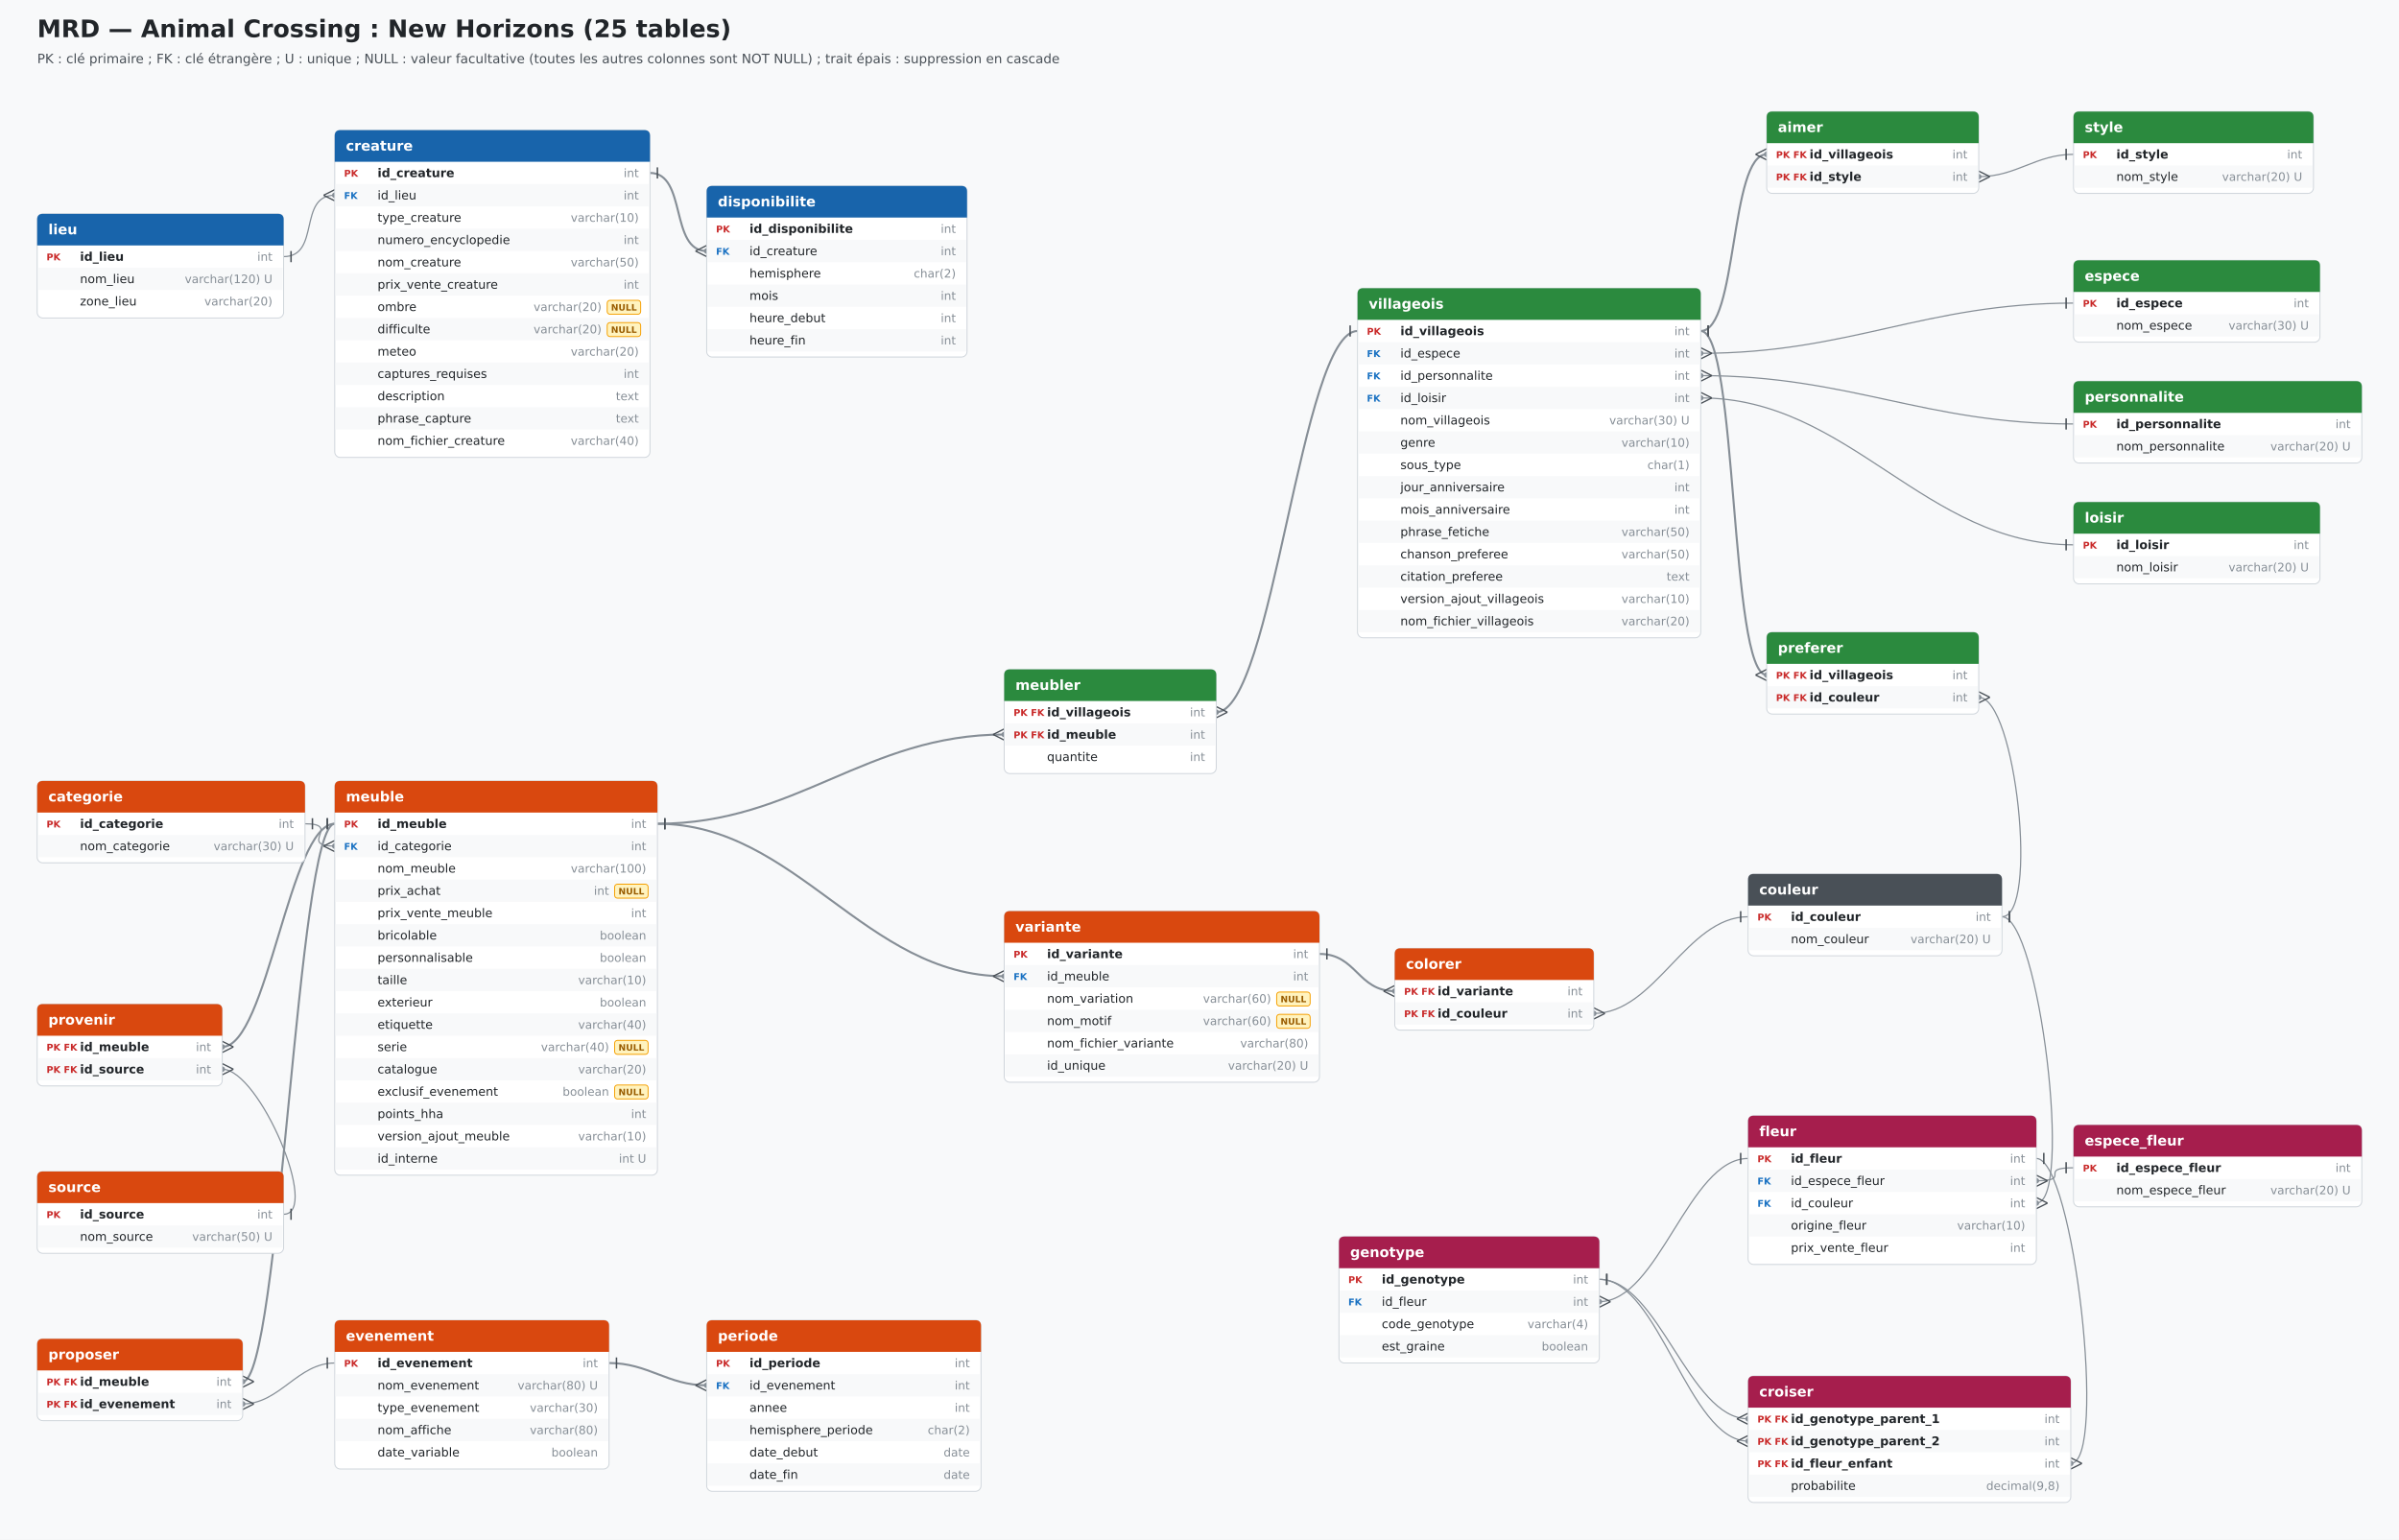
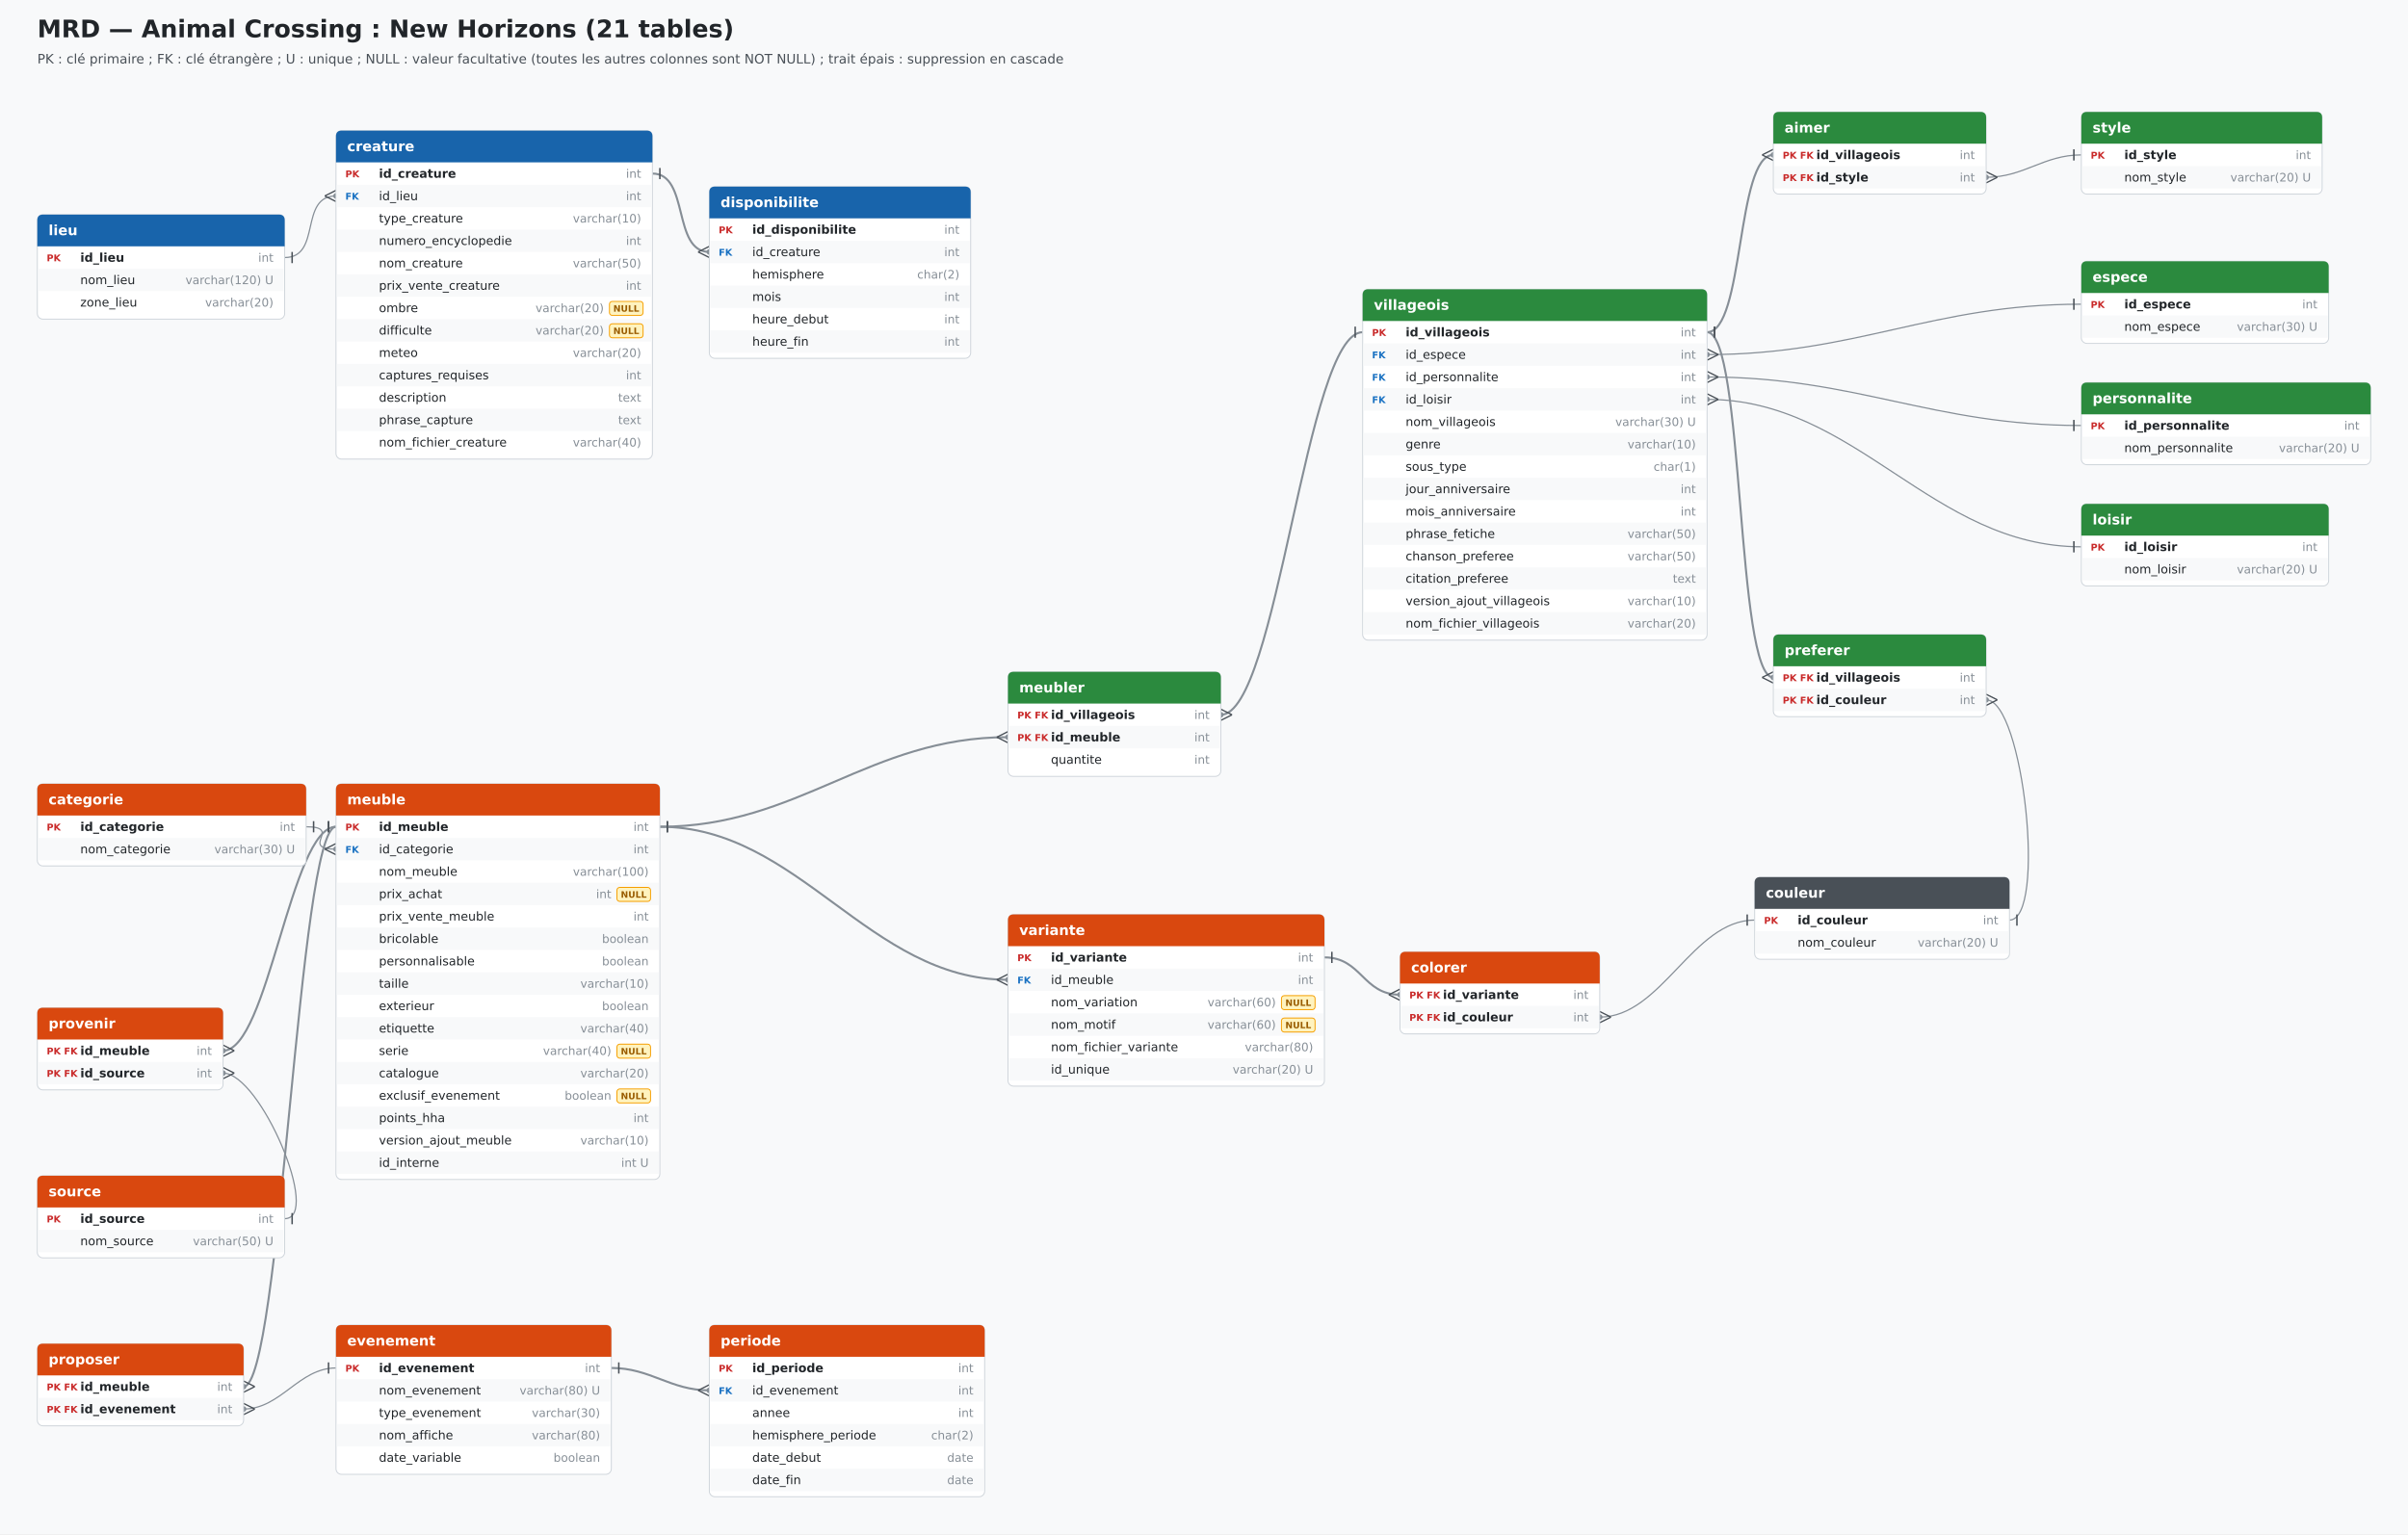
- <svg xmlns="http://www.w3.org/2000/svg" viewBox="0 -80 2580 1656" width="2580" height="1656" font-family="DejaVu Sans, Helvetica, Arial, sans-serif">
-   <rect x="0" y="-80" width="2580" height="1656" fill="#f8f9fa" />
-   <text x="40" y="-40" font-size="26" font-weight="700" fill="#212529">MRD — Animal Crossing : New Horizons (25 tables)</text>
+ <svg xmlns="http://www.w3.org/2000/svg" viewBox="0 -80 2580 1644" width="2580" height="1644" font-family="DejaVu Sans, Helvetica, Arial, sans-serif">
+   <rect x="0" y="-80" width="2580" height="1644" fill="#f8f9fa" />
+   <text x="40" y="-40" font-size="26" font-weight="700" fill="#212529">MRD — Animal Crossing : New Horizons (21 tables)</text>
  <text x="40" y="-12" font-size="14" fill="#495057">PK : clé primaire ; FK : clé étrangère ; U : unique ; NULL : valeur facultative (toutes les autres colonnes sont NOT NULL) ; trait épais : suppression en cascade</text>
  <path d="M360,130.0 C320,130.0 345,196.0 305,196.0" fill="none" stroke="#868e96" stroke-width="1.3" />
  <circle cx="360" cy="130.0" r="3" fill="#868e96" />
  <line x1="313" y1="190.0" x2="313" y2="202.0" stroke="#495057" stroke-width="1.6" />
  <path d="M348,130.0 L360,124.0 M348,130.0 L360,136.0" stroke="#495057" stroke-width="1.4" fill="none" />
  <path d="M760,190.0 C720,190.0 739,106.0 699,106.0" fill="none" stroke="#868e96" stroke-width="2.2" />
  <circle cx="760" cy="190.0" r="3" fill="#868e96" />
  <line x1="707" y1="100.0" x2="707" y2="112.0" stroke="#495057" stroke-width="1.6" />
  <path d="M748,190.0 L760,184.0 M748,190.0 L760,196.0" stroke="#495057" stroke-width="1.4" fill="none" />
  <path d="M1829,300.0 C1989.4,300.0 2069.6,246.0 2230,246.0" fill="none" stroke="#868e96" stroke-width="1.3" />
  <circle cx="1829" cy="300.0" r="3" fill="#868e96" />
  <line x1="2222" y1="240.0" x2="2222" y2="252.0" stroke="#495057" stroke-width="1.6" />
  <path d="M1841,300.0 L1829,294.0 M1841,300.0 L1829,306.0" stroke="#495057" stroke-width="1.4" fill="none" />
  <path d="M1829,324.0 C1989.4,324.0 2069.6,376.0 2230,376.0" fill="none" stroke="#868e96" stroke-width="1.3" />
  <circle cx="1829" cy="324.0" r="3" fill="#868e96" />
  <line x1="2222" y1="370.0" x2="2222" y2="382.0" stroke="#495057" stroke-width="1.6" />
  <path d="M1841,324.0 L1829,318.0 M1841,324.0 L1829,330.0" stroke="#495057" stroke-width="1.4" fill="none" />
  <path d="M1829,348.0 C1989.4,348.0 2069.6,506.0 2230,506.0" fill="none" stroke="#868e96" stroke-width="1.3" />
  <circle cx="1829" cy="348.0" r="3" fill="#868e96" />
  <line x1="2222" y1="500.0" x2="2222" y2="512.0" stroke="#495057" stroke-width="1.6" />
  <path d="M1841,348.0 L1829,342.0 M1841,348.0 L1829,354.0" stroke="#495057" stroke-width="1.4" fill="none" />
  <path d="M360,830.0 C320,830.0 368,806.0 328,806.0" fill="none" stroke="#868e96" stroke-width="1.3" />
  <circle cx="360" cy="830.0" r="3" fill="#868e96" />
  <line x1="336" y1="800.0" x2="336" y2="812.0" stroke="#495057" stroke-width="1.6" />
  <path d="M348,830.0 L360,824.0 M348,830.0 L360,836.0" stroke="#495057" stroke-width="1.4" fill="none" />
  <path d="M1080,970.0 C930.8,970.0 856.2,806.0 707,806.0" fill="none" stroke="#868e96" stroke-width="2.2" />
  <circle cx="1080" cy="970.0" r="3" fill="#868e96" />
  <line x1="715" y1="800.0" x2="715" y2="812.0" stroke="#495057" stroke-width="1.6" />
  <path d="M1068,970.0 L1080,964.0 M1068,970.0 L1080,976.0" stroke="#495057" stroke-width="1.4" fill="none" />
  <path d="M760,1410.0 C718.0,1410.0 697.0,1386.0 655,1386.0" fill="none" stroke="#868e96" stroke-width="2.2" />
  <circle cx="760" cy="1410.0" r="3" fill="#868e96" />
  <line x1="663" y1="1380.0" x2="663" y2="1392.0" stroke="#495057" stroke-width="1.6" />
  <path d="M748,1410.0 L760,1404.0 M748,1410.0 L760,1416.0" stroke="#495057" stroke-width="1.4" fill="none" />
-   <path d="M2190,1190.0 C2230,1190.0 2190,1176.0 2230,1176.0" fill="none" stroke="#868e96" stroke-width="1.3" />
-   <circle cx="2190" cy="1190.0" r="3" fill="#868e96" />
-   <line x1="2222" y1="1170.0" x2="2222" y2="1182.0" stroke="#495057" stroke-width="1.6" />
-   <path d="M2202,1190.0 L2190,1184.0 M2202,1190.0 L2190,1196.0" stroke="#495057" stroke-width="1.4" fill="none" />
-   <path d="M2190,1214.0 C2230,1214.0 2193,906.0 2153,906.0" fill="none" stroke="#868e96" stroke-width="1.3" />
-   <circle cx="2190" cy="1214.0" r="3" fill="#868e96" />
-   <line x1="2161" y1="900.0" x2="2161" y2="912.0" stroke="#495057" stroke-width="1.6" />
-   <path d="M2202,1214.0 L2190,1208.0 M2202,1214.0 L2190,1220.0" stroke="#495057" stroke-width="1.4" fill="none" />
-   <path d="M1720,1320.0 C1784.0,1320.0 1816.0,1166.0 1880,1166.0" fill="none" stroke="#868e96" stroke-width="1.3" />
-   <circle cx="1720" cy="1320.0" r="3" fill="#868e96" />
-   <line x1="1872" y1="1160.0" x2="1872" y2="1172.0" stroke="#495057" stroke-width="1.6" />
-   <path d="M1732,1320.0 L1720,1314.0 M1732,1320.0 L1720,1326.0" stroke="#495057" stroke-width="1.4" fill="none" />
  <path d="M1900,86.0 C1860,86.0 1869,276.0 1829,276.0" fill="none" stroke="#868e96" stroke-width="2.2" />
  <circle cx="1900" cy="86.0" r="3" fill="#868e96" />
  <line x1="1837" y1="270.0" x2="1837" y2="282.0" stroke="#495057" stroke-width="1.6" />
  <path d="M1888,86.0 L1900,80.0 M1888,86.0 L1900,92.0" stroke="#495057" stroke-width="1.4" fill="none" />
  <path d="M2128,110.0 C2168.8,110.0 2189.2,86.0 2230,86.0" fill="none" stroke="#868e96" stroke-width="1.3" />
  <circle cx="2128" cy="110.0" r="3" fill="#868e96" />
  <line x1="2222" y1="80.0" x2="2222" y2="92.0" stroke="#495057" stroke-width="1.6" />
  <path d="M2140,110.0 L2128,104.0 M2140,110.0 L2128,116.0" stroke="#495057" stroke-width="1.4" fill="none" />
  <path d="M1900,646.0 C1860,646.0 1869,276.0 1829,276.0" fill="none" stroke="#868e96" stroke-width="2.2" />
  <circle cx="1900" cy="646.0" r="3" fill="#868e96" />
  <line x1="1837" y1="270.0" x2="1837" y2="282.0" stroke="#495057" stroke-width="1.6" />
  <path d="M1888,646.0 L1900,640.0 M1888,646.0 L1900,652.0" stroke="#495057" stroke-width="1.4" fill="none" />
  <path d="M2128,670.0 C2168,670.0 2193,906.0 2153,906.0" fill="none" stroke="#868e96" stroke-width="1.3" />
  <circle cx="2128" cy="670.0" r="3" fill="#868e96" />
  <line x1="2161" y1="900.0" x2="2161" y2="912.0" stroke="#495057" stroke-width="1.6" />
  <path d="M2140,670.0 L2128,664.0 M2140,670.0 L2128,676.0" stroke="#495057" stroke-width="1.4" fill="none" />
  <path d="M1308,686.0 C1368.8,686.0 1399.2,276.0 1460,276.0" fill="none" stroke="#868e96" stroke-width="2.2" />
  <circle cx="1308" cy="686.0" r="3" fill="#868e96" />
  <line x1="1452" y1="270.0" x2="1452" y2="282.0" stroke="#495057" stroke-width="1.6" />
  <path d="M1320,686.0 L1308,680.0 M1320,686.0 L1308,692.0" stroke="#495057" stroke-width="1.4" fill="none" />
  <path d="M1080,710.0 C930.8,710.0 856.2,806.0 707,806.0" fill="none" stroke="#868e96" stroke-width="2.2" />
  <circle cx="1080" cy="710.0" r="3" fill="#868e96" />
  <line x1="715" y1="800.0" x2="715" y2="812.0" stroke="#495057" stroke-width="1.6" />
  <path d="M1068,710.0 L1080,704.0 M1068,710.0 L1080,716.0" stroke="#495057" stroke-width="1.4" fill="none" />
  <path d="M1500,986.0 C1460,986.0 1459,946.0 1419,946.0" fill="none" stroke="#868e96" stroke-width="2.2" />
  <circle cx="1500" cy="986.0" r="3" fill="#868e96" />
  <line x1="1427" y1="940.0" x2="1427" y2="952.0" stroke="#495057" stroke-width="1.6" />
  <path d="M1488,986.0 L1500,980.0 M1488,986.0 L1500,992.0" stroke="#495057" stroke-width="1.4" fill="none" />
  <path d="M1714,1010.0 C1780.4,1010.0 1813.6,906.0 1880,906.0" fill="none" stroke="#868e96" stroke-width="1.3" />
  <circle cx="1714" cy="1010.0" r="3" fill="#868e96" />
  <line x1="1872" y1="900.0" x2="1872" y2="912.0" stroke="#495057" stroke-width="1.6" />
  <path d="M1726,1010.0 L1714,1004.0 M1726,1010.0 L1714,1016.0" stroke="#495057" stroke-width="1.4" fill="none" />
  <path d="M239,1046.0 C287.4,1046.0 311.6,806.0 360,806.0" fill="none" stroke="#868e96" stroke-width="2.2" />
  <circle cx="239" cy="1046.0" r="3" fill="#868e96" />
  <line x1="352" y1="800.0" x2="352" y2="812.0" stroke="#495057" stroke-width="1.6" />
  <path d="M251,1046.0 L239,1040.0 M251,1046.0 L239,1052.0" stroke="#495057" stroke-width="1.4" fill="none" />
  <path d="M239,1070.0 C279,1070.0 345,1226.0 305,1226.0" fill="none" stroke="#868e96" stroke-width="1.3" />
  <circle cx="239" cy="1070.0" r="3" fill="#868e96" />
  <line x1="313" y1="1220.0" x2="313" y2="1232.0" stroke="#495057" stroke-width="1.6" />
  <path d="M251,1070.0 L239,1064.0 M251,1070.0 L239,1076.0" stroke="#495057" stroke-width="1.4" fill="none" />
  <path d="M261,1406.0 C301,1406.0 320,806.0 360,806.0" fill="none" stroke="#868e96" stroke-width="2.2" />
  <circle cx="261" cy="1406.0" r="3" fill="#868e96" />
  <line x1="352" y1="800.0" x2="352" y2="812.0" stroke="#495057" stroke-width="1.6" />
  <path d="M273,1406.0 L261,1400.0 M273,1406.0 L261,1412.0" stroke="#495057" stroke-width="1.4" fill="none" />
  <path d="M261,1430.0 C301,1430.0 320,1386.0 360,1386.0" fill="none" stroke="#868e96" stroke-width="1.3" />
  <circle cx="261" cy="1430.0" r="3" fill="#868e96" />
  <line x1="352" y1="1380.0" x2="352" y2="1392.0" stroke="#495057" stroke-width="1.6" />
  <path d="M273,1430.0 L261,1424.0 M273,1430.0 L261,1436.0" stroke="#495057" stroke-width="1.4" fill="none" />
-   <path d="M1880,1446.0 C1816.0,1446.0 1784.0,1296.0 1720,1296.0" fill="none" stroke="#868e96" stroke-width="1.3" />
-   <circle cx="1880" cy="1446.0" r="3" fill="#868e96" />
-   <line x1="1728" y1="1290.0" x2="1728" y2="1302.0" stroke="#495057" stroke-width="1.6" />
-   <path d="M1868,1446.0 L1880,1440.0 M1868,1446.0 L1880,1452.0" stroke="#495057" stroke-width="1.4" fill="none" />
-   <path d="M1880,1470.0 C1816.0,1470.0 1784.0,1296.0 1720,1296.0" fill="none" stroke="#868e96" stroke-width="1.3" />
-   <circle cx="1880" cy="1470.0" r="3" fill="#868e96" />
-   <line x1="1728" y1="1290.0" x2="1728" y2="1302.0" stroke="#495057" stroke-width="1.6" />
-   <path d="M1868,1470.0 L1880,1464.0 M1868,1470.0 L1880,1476.0" stroke="#495057" stroke-width="1.4" fill="none" />
-   <path d="M2227,1494.0 C2267,1494.0 2230,1166.0 2190,1166.0" fill="none" stroke="#868e96" stroke-width="1.3" />
-   <circle cx="2227" cy="1494.0" r="3" fill="#868e96" />
-   <line x1="2198" y1="1160.0" x2="2198" y2="1172.0" stroke="#495057" stroke-width="1.6" />
-   <path d="M2239,1494.0 L2227,1488.0 M2239,1494.0 L2227,1500.0" stroke="#495057" stroke-width="1.4" fill="none" />
  <rect x="1880" y="860" width="273" height="88" rx="6" fill="#ffffff" stroke="#ced4da" />
  <path d="M1880,894 V866 Q1880,860 1886,860 H2147 Q2153,860 2153,866 V894 Z" fill="#495057" />
  <text x="1892" y="882" font-size="15" font-weight="700" fill="#ffffff">couleur</text>
  <text x="1890" y="910" font-size="10" font-weight="700" fill="#c92a2a">PK</text>
  <text x="1926" y="910.5" font-size="13" fill="#212529" font-weight="700">id_couleur</text>
  <text x="2141" y="910.5" font-size="12.5" fill="#868e96" text-anchor="end">int</text>
  <rect x="1881" y="918" width="271" height="24" fill="#f8f9fa" />
  <text x="1926" y="934.5" font-size="13" fill="#212529">nom_couleur</text>
  <text x="2141" y="934.5" font-size="12.5" fill="#868e96" text-anchor="end">varchar(20) U</text>
  <rect x="40" y="150" width="265" height="112" rx="6" fill="#ffffff" stroke="#ced4da" />
  <path d="M40,184 V156 Q40,150 46,150 H299 Q305,150 305,156 V184 Z" fill="#1864ab" />
  <text x="52" y="172" font-size="15" font-weight="700" fill="#ffffff">lieu</text>
  <text x="50" y="200" font-size="10" font-weight="700" fill="#c92a2a">PK</text>
  <text x="86" y="200.5" font-size="13" fill="#212529" font-weight="700">id_lieu</text>
  <text x="293" y="200.5" font-size="12.5" fill="#868e96" text-anchor="end">int</text>
  <rect x="41" y="208" width="263" height="24" fill="#f8f9fa" />
  <text x="86" y="224.5" font-size="13" fill="#212529">nom_lieu</text>
  <text x="293" y="224.5" font-size="12.5" fill="#868e96" text-anchor="end">varchar(120) U</text>
  <text x="86" y="248.5" font-size="13" fill="#212529">zone_lieu</text>
  <text x="293" y="248.5" font-size="12.5" fill="#868e96" text-anchor="end">varchar(20)</text>
  <rect x="2230" y="200" width="265" height="88" rx="6" fill="#ffffff" stroke="#ced4da" />
  <path d="M2230,234 V206 Q2230,200 2236,200 H2489 Q2495,200 2495,206 V234 Z" fill="#2b8a3e" />
  <text x="2242" y="222" font-size="15" font-weight="700" fill="#ffffff">espece</text>
  <text x="2240" y="250" font-size="10" font-weight="700" fill="#c92a2a">PK</text>
  <text x="2276" y="250.5" font-size="13" fill="#212529" font-weight="700">id_espece</text>
  <text x="2483" y="250.5" font-size="12.5" fill="#868e96" text-anchor="end">int</text>
  <rect x="2231" y="258" width="263" height="24" fill="#f8f9fa" />
  <text x="2276" y="274.5" font-size="13" fill="#212529">nom_espece</text>
  <text x="2483" y="274.5" font-size="12.5" fill="#868e96" text-anchor="end">varchar(30) U</text>
  <rect x="2230" y="330" width="310" height="88" rx="6" fill="#ffffff" stroke="#ced4da" />
  <path d="M2230,364 V336 Q2230,330 2236,330 H2534 Q2540,330 2540,336 V364 Z" fill="#2b8a3e" />
  <text x="2242" y="352" font-size="15" font-weight="700" fill="#ffffff">personnalite</text>
  <text x="2240" y="380" font-size="10" font-weight="700" fill="#c92a2a">PK</text>
  <text x="2276" y="380.5" font-size="13" fill="#212529" font-weight="700">id_personnalite</text>
  <text x="2528" y="380.5" font-size="12.5" fill="#868e96" text-anchor="end">int</text>
  <rect x="2231" y="388" width="308" height="24" fill="#f8f9fa" />
  <text x="2276" y="404.5" font-size="13" fill="#212529">nom_personnalite</text>
  <text x="2528" y="404.5" font-size="12.5" fill="#868e96" text-anchor="end">varchar(20) U</text>
  <rect x="2230" y="460" width="265" height="88" rx="6" fill="#ffffff" stroke="#ced4da" />
  <path d="M2230,494 V466 Q2230,460 2236,460 H2489 Q2495,460 2495,466 V494 Z" fill="#2b8a3e" />
  <text x="2242" y="482" font-size="15" font-weight="700" fill="#ffffff">loisir</text>
  <text x="2240" y="510" font-size="10" font-weight="700" fill="#c92a2a">PK</text>
  <text x="2276" y="510.5" font-size="13" fill="#212529" font-weight="700">id_loisir</text>
  <text x="2483" y="510.5" font-size="12.5" fill="#868e96" text-anchor="end">int</text>
  <rect x="2231" y="518" width="263" height="24" fill="#f8f9fa" />
  <text x="2276" y="534.5" font-size="13" fill="#212529">nom_loisir</text>
  <text x="2483" y="534.5" font-size="12.5" fill="#868e96" text-anchor="end">varchar(20) U</text>
  <rect x="2230" y="40" width="258" height="88" rx="6" fill="#ffffff" stroke="#ced4da" />
  <path d="M2230,74 V46 Q2230,40 2236,40 H2482 Q2488,40 2488,46 V74 Z" fill="#2b8a3e" />
  <text x="2242" y="62" font-size="15" font-weight="700" fill="#ffffff">style</text>
  <text x="2240" y="90" font-size="10" font-weight="700" fill="#c92a2a">PK</text>
  <text x="2276" y="90.5" font-size="13" fill="#212529" font-weight="700">id_style</text>
  <text x="2476" y="90.5" font-size="12.5" fill="#868e96" text-anchor="end">int</text>
  <rect x="2231" y="98" width="256" height="24" fill="#f8f9fa" />
  <text x="2276" y="114.5" font-size="13" fill="#212529">nom_style</text>
  <text x="2476" y="114.5" font-size="12.5" fill="#868e96" text-anchor="end">varchar(20) U</text>
  <rect x="40" y="760" width="288" height="88" rx="6" fill="#ffffff" stroke="#ced4da" />
  <path d="M40,794 V766 Q40,760 46,760 H322 Q328,760 328,766 V794 Z" fill="#d9480f" />
  <text x="52" y="782" font-size="15" font-weight="700" fill="#ffffff">categorie</text>
  <text x="50" y="810" font-size="10" font-weight="700" fill="#c92a2a">PK</text>
  <text x="86" y="810.5" font-size="13" fill="#212529" font-weight="700">id_categorie</text>
  <text x="316" y="810.5" font-size="12.5" fill="#868e96" text-anchor="end">int</text>
  <rect x="41" y="818" width="286" height="24" fill="#f8f9fa" />
  <text x="86" y="834.5" font-size="13" fill="#212529">nom_categorie</text>
  <text x="316" y="834.5" font-size="12.5" fill="#868e96" text-anchor="end">varchar(30) U</text>
  <rect x="40" y="1180" width="265" height="88" rx="6" fill="#ffffff" stroke="#ced4da" />
  <path d="M40,1214 V1186 Q40,1180 46,1180 H299 Q305,1180 305,1186 V1214 Z" fill="#d9480f" />
  <text x="52" y="1202" font-size="15" font-weight="700" fill="#ffffff">source</text>
  <text x="50" y="1230" font-size="10" font-weight="700" fill="#c92a2a">PK</text>
  <text x="86" y="1230.5" font-size="13" fill="#212529" font-weight="700">id_source</text>
  <text x="293" y="1230.5" font-size="12.5" fill="#868e96" text-anchor="end">int</text>
  <rect x="41" y="1238" width="263" height="24" fill="#f8f9fa" />
  <text x="86" y="1254.5" font-size="13" fill="#212529">nom_source</text>
  <text x="293" y="1254.5" font-size="12.5" fill="#868e96" text-anchor="end">varchar(50) U</text>
-   <rect x="2230" y="1130" width="310" height="88" rx="6" fill="#ffffff" stroke="#ced4da" />
-   <path d="M2230,1164 V1136 Q2230,1130 2236,1130 H2534 Q2540,1130 2540,1136 V1164 Z" fill="#a61e4d" />
-   <text x="2242" y="1152" font-size="15" font-weight="700" fill="#ffffff">espece_fleur</text>
-   <text x="2240" y="1180" font-size="10" font-weight="700" fill="#c92a2a">PK</text>
-   <text x="2276" y="1180.5" font-size="13" fill="#212529" font-weight="700">id_espece_fleur</text>
-   <text x="2528" y="1180.5" font-size="12.5" fill="#868e96" text-anchor="end">int</text>
-   <rect x="2231" y="1188" width="308" height="24" fill="#f8f9fa" />
-   <text x="2276" y="1204.5" font-size="13" fill="#212529">nom_espece_fleur</text>
-   <text x="2528" y="1204.5" font-size="12.5" fill="#868e96" text-anchor="end">varchar(20) U</text>
  <rect x="360" y="60" width="339" height="352" rx="6" fill="#ffffff" stroke="#ced4da" />
  <path d="M360,94 V66 Q360,60 366,60 H693 Q699,60 699,66 V94 Z" fill="#1864ab" />
  <text x="372" y="82" font-size="15" font-weight="700" fill="#ffffff">creature</text>
  <text x="370" y="110" font-size="10" font-weight="700" fill="#c92a2a">PK</text>
  <text x="406" y="110.5" font-size="13" fill="#212529" font-weight="700">id_creature</text>
  <text x="687" y="110.5" font-size="12.5" fill="#868e96" text-anchor="end">int</text>
  <rect x="361" y="118" width="337" height="24" fill="#f8f9fa" />
  <text x="370" y="134" font-size="10" font-weight="700" fill="#1971c2">FK</text>
  <text x="406" y="134.5" font-size="13" fill="#212529">id_lieu</text>
  <text x="687" y="134.5" font-size="12.5" fill="#868e96" text-anchor="end">int</text>
  <text x="406" y="158.5" font-size="13" fill="#212529">type_creature</text>
  <text x="687" y="158.5" font-size="12.5" fill="#868e96" text-anchor="end">varchar(10)</text>
  <rect x="361" y="166" width="337" height="24" fill="#f8f9fa" />
  <text x="406" y="182.5" font-size="13" fill="#212529">numero_encyclopedie</text>
  <text x="687" y="182.5" font-size="12.5" fill="#868e96" text-anchor="end">int</text>
  <text x="406" y="206.5" font-size="13" fill="#212529">nom_creature</text>
  <text x="687" y="206.5" font-size="12.5" fill="#868e96" text-anchor="end">varchar(50)</text>
  <rect x="361" y="214" width="337" height="24" fill="#f8f9fa" />
  <text x="406" y="230.5" font-size="13" fill="#212529">prix_vente_creature</text>
  <text x="687" y="230.5" font-size="12.5" fill="#868e96" text-anchor="end">int</text>
  <text x="406" y="254.5" font-size="13" fill="#212529">ombre</text>
  <text x="647" y="254.5" font-size="12.5" fill="#868e96" text-anchor="end">varchar(20)</text>
  <rect x="653" y="243" width="36" height="15" rx="3" fill="#fff3bf" stroke="#f59f00" />
  <text x="671" y="254" font-size="9.5" font-weight="700" fill="#995c00" text-anchor="middle">NULL</text>
  <rect x="361" y="262" width="337" height="24" fill="#f8f9fa" />
  <text x="406" y="278.5" font-size="13" fill="#212529">difficulte</text>
  <text x="647" y="278.5" font-size="12.5" fill="#868e96" text-anchor="end">varchar(20)</text>
  <rect x="653" y="267" width="36" height="15" rx="3" fill="#fff3bf" stroke="#f59f00" />
  <text x="671" y="278" font-size="9.5" font-weight="700" fill="#995c00" text-anchor="middle">NULL</text>
  <text x="406" y="302.5" font-size="13" fill="#212529">meteo</text>
  <text x="687" y="302.5" font-size="12.5" fill="#868e96" text-anchor="end">varchar(20)</text>
  <rect x="361" y="310" width="337" height="24" fill="#f8f9fa" />
  <text x="406" y="326.5" font-size="13" fill="#212529">captures_requises</text>
  <text x="687" y="326.5" font-size="12.5" fill="#868e96" text-anchor="end">int</text>
  <text x="406" y="350.5" font-size="13" fill="#212529">description</text>
  <text x="687" y="350.5" font-size="12.5" fill="#868e96" text-anchor="end">text</text>
  <rect x="361" y="358" width="337" height="24" fill="#f8f9fa" />
  <text x="406" y="374.5" font-size="13" fill="#212529">phrase_capture</text>
  <text x="687" y="374.5" font-size="12.5" fill="#868e96" text-anchor="end">text</text>
  <text x="406" y="398.5" font-size="13" fill="#212529">nom_fichier_creature</text>
  <text x="687" y="398.5" font-size="12.5" fill="#868e96" text-anchor="end">varchar(40)</text>
  <rect x="760" y="120" width="280" height="184" rx="6" fill="#ffffff" stroke="#ced4da" />
  <path d="M760,154 V126 Q760,120 766,120 H1034 Q1040,120 1040,126 V154 Z" fill="#1864ab" />
  <text x="772" y="142" font-size="15" font-weight="700" fill="#ffffff">disponibilite</text>
  <text x="770" y="170" font-size="10" font-weight="700" fill="#c92a2a">PK</text>
  <text x="806" y="170.5" font-size="13" fill="#212529" font-weight="700">id_disponibilite</text>
  <text x="1028" y="170.5" font-size="12.5" fill="#868e96" text-anchor="end">int</text>
  <rect x="761" y="178" width="278" height="24" fill="#f8f9fa" />
  <text x="770" y="194" font-size="10" font-weight="700" fill="#1971c2">FK</text>
  <text x="806" y="194.5" font-size="13" fill="#212529">id_creature</text>
  <text x="1028" y="194.5" font-size="12.5" fill="#868e96" text-anchor="end">int</text>
  <text x="806" y="218.5" font-size="13" fill="#212529">hemisphere</text>
  <text x="1028" y="218.5" font-size="12.5" fill="#868e96" text-anchor="end">char(2)</text>
  <rect x="761" y="226" width="278" height="24" fill="#f8f9fa" />
  <text x="806" y="242.5" font-size="13" fill="#212529">mois</text>
  <text x="1028" y="242.5" font-size="12.5" fill="#868e96" text-anchor="end">int</text>
  <text x="806" y="266.5" font-size="13" fill="#212529">heure_debut</text>
  <text x="1028" y="266.5" font-size="12.5" fill="#868e96" text-anchor="end">int</text>
  <rect x="761" y="274" width="278" height="24" fill="#f8f9fa" />
  <text x="806" y="290.5" font-size="13" fill="#212529">heure_fin</text>
  <text x="1028" y="290.5" font-size="12.5" fill="#868e96" text-anchor="end">int</text>
  <rect x="1460" y="230" width="369" height="376" rx="6" fill="#ffffff" stroke="#ced4da" />
  <path d="M1460,264 V236 Q1460,230 1466,230 H1823 Q1829,230 1829,236 V264 Z" fill="#2b8a3e" />
  <text x="1472" y="252" font-size="15" font-weight="700" fill="#ffffff">villageois</text>
  <text x="1470" y="280" font-size="10" font-weight="700" fill="#c92a2a">PK</text>
  <text x="1506" y="280.5" font-size="13" fill="#212529" font-weight="700">id_villageois</text>
  <text x="1817" y="280.5" font-size="12.5" fill="#868e96" text-anchor="end">int</text>
  <rect x="1461" y="288" width="367" height="24" fill="#f8f9fa" />
  <text x="1470" y="304" font-size="10" font-weight="700" fill="#1971c2">FK</text>
  <text x="1506" y="304.5" font-size="13" fill="#212529">id_espece</text>
  <text x="1817" y="304.5" font-size="12.5" fill="#868e96" text-anchor="end">int</text>
  <text x="1470" y="328" font-size="10" font-weight="700" fill="#1971c2">FK</text>
  <text x="1506" y="328.5" font-size="13" fill="#212529">id_personnalite</text>
  <text x="1817" y="328.5" font-size="12.5" fill="#868e96" text-anchor="end">int</text>
  <rect x="1461" y="336" width="367" height="24" fill="#f8f9fa" />
  <text x="1470" y="352" font-size="10" font-weight="700" fill="#1971c2">FK</text>
  <text x="1506" y="352.5" font-size="13" fill="#212529">id_loisir</text>
  <text x="1817" y="352.5" font-size="12.5" fill="#868e96" text-anchor="end">int</text>
  <text x="1506" y="376.5" font-size="13" fill="#212529">nom_villageois</text>
  <text x="1817" y="376.5" font-size="12.5" fill="#868e96" text-anchor="end">varchar(30) U</text>
  <rect x="1461" y="384" width="367" height="24" fill="#f8f9fa" />
  <text x="1506" y="400.5" font-size="13" fill="#212529">genre</text>
  <text x="1817" y="400.5" font-size="12.5" fill="#868e96" text-anchor="end">varchar(10)</text>
  <text x="1506" y="424.5" font-size="13" fill="#212529">sous_type</text>
  <text x="1817" y="424.5" font-size="12.5" fill="#868e96" text-anchor="end">char(1)</text>
  <rect x="1461" y="432" width="367" height="24" fill="#f8f9fa" />
  <text x="1506" y="448.5" font-size="13" fill="#212529">jour_anniversaire</text>
  <text x="1817" y="448.5" font-size="12.5" fill="#868e96" text-anchor="end">int</text>
  <text x="1506" y="472.5" font-size="13" fill="#212529">mois_anniversaire</text>
  <text x="1817" y="472.5" font-size="12.5" fill="#868e96" text-anchor="end">int</text>
  <rect x="1461" y="480" width="367" height="24" fill="#f8f9fa" />
  <text x="1506" y="496.5" font-size="13" fill="#212529">phrase_fetiche</text>
  <text x="1817" y="496.5" font-size="12.5" fill="#868e96" text-anchor="end">varchar(50)</text>
  <text x="1506" y="520.5" font-size="13" fill="#212529">chanson_preferee</text>
  <text x="1817" y="520.5" font-size="12.5" fill="#868e96" text-anchor="end">varchar(50)</text>
  <rect x="1461" y="528" width="367" height="24" fill="#f8f9fa" />
  <text x="1506" y="544.5" font-size="13" fill="#212529">citation_preferee</text>
  <text x="1817" y="544.5" font-size="12.5" fill="#868e96" text-anchor="end">text</text>
  <text x="1506" y="568.5" font-size="13" fill="#212529">version_ajout_villageois</text>
  <text x="1817" y="568.5" font-size="12.5" fill="#868e96" text-anchor="end">varchar(10)</text>
  <rect x="1461" y="576" width="367" height="24" fill="#f8f9fa" />
  <text x="1506" y="592.5" font-size="13" fill="#212529">nom_fichier_villageois</text>
  <text x="1817" y="592.5" font-size="12.5" fill="#868e96" text-anchor="end">varchar(20)</text>
  <rect x="360" y="760" width="347" height="424" rx="6" fill="#ffffff" stroke="#ced4da" />
  <path d="M360,794 V766 Q360,760 366,760 H701 Q707,760 707,766 V794 Z" fill="#d9480f" />
  <text x="372" y="782" font-size="15" font-weight="700" fill="#ffffff">meuble</text>
  <text x="370" y="810" font-size="10" font-weight="700" fill="#c92a2a">PK</text>
  <text x="406" y="810.5" font-size="13" fill="#212529" font-weight="700">id_meuble</text>
  <text x="695" y="810.5" font-size="12.5" fill="#868e96" text-anchor="end">int</text>
  <rect x="361" y="818" width="345" height="24" fill="#f8f9fa" />
  <text x="370" y="834" font-size="10" font-weight="700" fill="#1971c2">FK</text>
  <text x="406" y="834.5" font-size="13" fill="#212529">id_categorie</text>
  <text x="695" y="834.5" font-size="12.5" fill="#868e96" text-anchor="end">int</text>
  <text x="406" y="858.5" font-size="13" fill="#212529">nom_meuble</text>
  <text x="695" y="858.5" font-size="12.5" fill="#868e96" text-anchor="end">varchar(100)</text>
  <rect x="361" y="866" width="345" height="24" fill="#f8f9fa" />
  <text x="406" y="882.5" font-size="13" fill="#212529">prix_achat</text>
  <text x="655" y="882.5" font-size="12.5" fill="#868e96" text-anchor="end">int</text>
  <rect x="661" y="871" width="36" height="15" rx="3" fill="#fff3bf" stroke="#f59f00" />
  <text x="679" y="882" font-size="9.5" font-weight="700" fill="#995c00" text-anchor="middle">NULL</text>
  <text x="406" y="906.5" font-size="13" fill="#212529">prix_vente_meuble</text>
  <text x="695" y="906.5" font-size="12.5" fill="#868e96" text-anchor="end">int</text>
  <rect x="361" y="914" width="345" height="24" fill="#f8f9fa" />
  <text x="406" y="930.5" font-size="13" fill="#212529">bricolable</text>
  <text x="695" y="930.5" font-size="12.5" fill="#868e96" text-anchor="end">boolean</text>
  <text x="406" y="954.5" font-size="13" fill="#212529">personnalisable</text>
  <text x="695" y="954.5" font-size="12.5" fill="#868e96" text-anchor="end">boolean</text>
  <rect x="361" y="962" width="345" height="24" fill="#f8f9fa" />
  <text x="406" y="978.5" font-size="13" fill="#212529">taille</text>
  <text x="695" y="978.5" font-size="12.5" fill="#868e96" text-anchor="end">varchar(10)</text>
  <text x="406" y="1002.5" font-size="13" fill="#212529">exterieur</text>
  <text x="695" y="1002.5" font-size="12.5" fill="#868e96" text-anchor="end">boolean</text>
  <rect x="361" y="1010" width="345" height="24" fill="#f8f9fa" />
  <text x="406" y="1026.5" font-size="13" fill="#212529">etiquette</text>
  <text x="695" y="1026.5" font-size="12.5" fill="#868e96" text-anchor="end">varchar(40)</text>
  <text x="406" y="1050.5" font-size="13" fill="#212529">serie</text>
  <text x="655" y="1050.5" font-size="12.5" fill="#868e96" text-anchor="end">varchar(40)</text>
  <rect x="661" y="1039" width="36" height="15" rx="3" fill="#fff3bf" stroke="#f59f00" />
  <text x="679" y="1050" font-size="9.5" font-weight="700" fill="#995c00" text-anchor="middle">NULL</text>
  <rect x="361" y="1058" width="345" height="24" fill="#f8f9fa" />
  <text x="406" y="1074.5" font-size="13" fill="#212529">catalogue</text>
  <text x="695" y="1074.5" font-size="12.5" fill="#868e96" text-anchor="end">varchar(20)</text>
  <text x="406" y="1098.5" font-size="13" fill="#212529">exclusif_evenement</text>
  <text x="655" y="1098.5" font-size="12.5" fill="#868e96" text-anchor="end">boolean</text>
  <rect x="661" y="1087" width="36" height="15" rx="3" fill="#fff3bf" stroke="#f59f00" />
  <text x="679" y="1098" font-size="9.5" font-weight="700" fill="#995c00" text-anchor="middle">NULL</text>
  <rect x="361" y="1106" width="345" height="24" fill="#f8f9fa" />
  <text x="406" y="1122.5" font-size="13" fill="#212529">points_hha</text>
  <text x="695" y="1122.5" font-size="12.5" fill="#868e96" text-anchor="end">int</text>
  <text x="406" y="1146.5" font-size="13" fill="#212529">version_ajout_meuble</text>
  <text x="695" y="1146.5" font-size="12.5" fill="#868e96" text-anchor="end">varchar(10)</text>
  <rect x="361" y="1154" width="345" height="24" fill="#f8f9fa" />
  <text x="406" y="1170.5" font-size="13" fill="#212529">id_interne</text>
  <text x="695" y="1170.5" font-size="12.5" fill="#868e96" text-anchor="end">int U</text>
  <rect x="1080" y="900" width="339" height="184" rx="6" fill="#ffffff" stroke="#ced4da" />
  <path d="M1080,934 V906 Q1080,900 1086,900 H1413 Q1419,900 1419,906 V934 Z" fill="#d9480f" />
  <text x="1092" y="922" font-size="15" font-weight="700" fill="#ffffff">variante</text>
  <text x="1090" y="950" font-size="10" font-weight="700" fill="#c92a2a">PK</text>
  <text x="1126" y="950.5" font-size="13" fill="#212529" font-weight="700">id_variante</text>
  <text x="1407" y="950.5" font-size="12.5" fill="#868e96" text-anchor="end">int</text>
  <rect x="1081" y="958" width="337" height="24" fill="#f8f9fa" />
  <text x="1090" y="974" font-size="10" font-weight="700" fill="#1971c2">FK</text>
  <text x="1126" y="974.5" font-size="13" fill="#212529">id_meuble</text>
  <text x="1407" y="974.5" font-size="12.5" fill="#868e96" text-anchor="end">int</text>
  <text x="1126" y="998.5" font-size="13" fill="#212529">nom_variation</text>
  <text x="1367" y="998.5" font-size="12.5" fill="#868e96" text-anchor="end">varchar(60)</text>
  <rect x="1373" y="987" width="36" height="15" rx="3" fill="#fff3bf" stroke="#f59f00" />
  <text x="1391" y="998" font-size="9.5" font-weight="700" fill="#995c00" text-anchor="middle">NULL</text>
  <rect x="1081" y="1006" width="337" height="24" fill="#f8f9fa" />
  <text x="1126" y="1022.5" font-size="13" fill="#212529">nom_motif</text>
  <text x="1367" y="1022.5" font-size="12.5" fill="#868e96" text-anchor="end">varchar(60)</text>
  <rect x="1373" y="1011" width="36" height="15" rx="3" fill="#fff3bf" stroke="#f59f00" />
  <text x="1391" y="1022" font-size="9.5" font-weight="700" fill="#995c00" text-anchor="middle">NULL</text>
  <text x="1126" y="1046.5" font-size="13" fill="#212529">nom_fichier_variante</text>
  <text x="1407" y="1046.5" font-size="12.5" fill="#868e96" text-anchor="end">varchar(80)</text>
  <rect x="1081" y="1054" width="337" height="24" fill="#f8f9fa" />
  <text x="1126" y="1070.5" font-size="13" fill="#212529">id_unique</text>
  <text x="1407" y="1070.5" font-size="12.5" fill="#868e96" text-anchor="end">varchar(20) U</text>
  <rect x="360" y="1340" width="295" height="160" rx="6" fill="#ffffff" stroke="#ced4da" />
  <path d="M360,1374 V1346 Q360,1340 366,1340 H649 Q655,1340 655,1346 V1374 Z" fill="#d9480f" />
  <text x="372" y="1362" font-size="15" font-weight="700" fill="#ffffff">evenement</text>
  <text x="370" y="1390" font-size="10" font-weight="700" fill="#c92a2a">PK</text>
  <text x="406" y="1390.5" font-size="13" fill="#212529" font-weight="700">id_evenement</text>
  <text x="643" y="1390.5" font-size="12.5" fill="#868e96" text-anchor="end">int</text>
  <rect x="361" y="1398" width="293" height="24" fill="#f8f9fa" />
  <text x="406" y="1414.5" font-size="13" fill="#212529">nom_evenement</text>
  <text x="643" y="1414.5" font-size="12.5" fill="#868e96" text-anchor="end">varchar(80) U</text>
  <text x="406" y="1438.5" font-size="13" fill="#212529">type_evenement</text>
  <text x="643" y="1438.5" font-size="12.5" fill="#868e96" text-anchor="end">varchar(30)</text>
  <rect x="361" y="1446" width="293" height="24" fill="#f8f9fa" />
  <text x="406" y="1462.5" font-size="13" fill="#212529">nom_affiche</text>
  <text x="643" y="1462.5" font-size="12.5" fill="#868e96" text-anchor="end">varchar(80)</text>
  <text x="406" y="1486.5" font-size="13" fill="#212529">date_variable</text>
  <text x="643" y="1486.5" font-size="12.5" fill="#868e96" text-anchor="end">boolean</text>
  <rect x="760" y="1340" width="295" height="184" rx="6" fill="#ffffff" stroke="#ced4da" />
  <path d="M760,1374 V1346 Q760,1340 766,1340 H1049 Q1055,1340 1055,1346 V1374 Z" fill="#d9480f" />
  <text x="772" y="1362" font-size="15" font-weight="700" fill="#ffffff">periode</text>
  <text x="770" y="1390" font-size="10" font-weight="700" fill="#c92a2a">PK</text>
  <text x="806" y="1390.5" font-size="13" fill="#212529" font-weight="700">id_periode</text>
  <text x="1043" y="1390.5" font-size="12.5" fill="#868e96" text-anchor="end">int</text>
  <rect x="761" y="1398" width="293" height="24" fill="#f8f9fa" />
  <text x="770" y="1414" font-size="10" font-weight="700" fill="#1971c2">FK</text>
  <text x="806" y="1414.5" font-size="13" fill="#212529">id_evenement</text>
  <text x="1043" y="1414.5" font-size="12.5" fill="#868e96" text-anchor="end">int</text>
  <text x="806" y="1438.5" font-size="13" fill="#212529">annee</text>
  <text x="1043" y="1438.5" font-size="12.5" fill="#868e96" text-anchor="end">int</text>
  <rect x="761" y="1446" width="293" height="24" fill="#f8f9fa" />
  <text x="806" y="1462.5" font-size="13" fill="#212529">hemisphere_periode</text>
  <text x="1043" y="1462.5" font-size="12.5" fill="#868e96" text-anchor="end">char(2)</text>
  <text x="806" y="1486.5" font-size="13" fill="#212529">date_debut</text>
  <text x="1043" y="1486.5" font-size="12.5" fill="#868e96" text-anchor="end">date</text>
  <rect x="761" y="1494" width="293" height="24" fill="#f8f9fa" />
  <text x="806" y="1510.5" font-size="13" fill="#212529">date_fin</text>
  <text x="1043" y="1510.5" font-size="12.5" fill="#868e96" text-anchor="end">date</text>
-   <rect x="1880" y="1120" width="310" height="160" rx="6" fill="#ffffff" stroke="#ced4da" />
-   <path d="M1880,1154 V1126 Q1880,1120 1886,1120 H2184 Q2190,1120 2190,1126 V1154 Z" fill="#a61e4d" />
-   <text x="1892" y="1142" font-size="15" font-weight="700" fill="#ffffff">fleur</text>
-   <text x="1890" y="1170" font-size="10" font-weight="700" fill="#c92a2a">PK</text>
-   <text x="1926" y="1170.5" font-size="13" fill="#212529" font-weight="700">id_fleur</text>
-   <text x="2178" y="1170.5" font-size="12.5" fill="#868e96" text-anchor="end">int</text>
-   <rect x="1881" y="1178" width="308" height="24" fill="#f8f9fa" />
-   <text x="1890" y="1194" font-size="10" font-weight="700" fill="#1971c2">FK</text>
-   <text x="1926" y="1194.5" font-size="13" fill="#212529">id_espece_fleur</text>
-   <text x="2178" y="1194.5" font-size="12.5" fill="#868e96" text-anchor="end">int</text>
-   <text x="1890" y="1218" font-size="10" font-weight="700" fill="#1971c2">FK</text>
-   <text x="1926" y="1218.5" font-size="13" fill="#212529">id_couleur</text>
-   <text x="2178" y="1218.5" font-size="12.5" fill="#868e96" text-anchor="end">int</text>
-   <rect x="1881" y="1226" width="308" height="24" fill="#f8f9fa" />
-   <text x="1926" y="1242.5" font-size="13" fill="#212529">origine_fleur</text>
-   <text x="2178" y="1242.5" font-size="12.5" fill="#868e96" text-anchor="end">varchar(10)</text>
-   <text x="1926" y="1266.5" font-size="13" fill="#212529">prix_vente_fleur</text>
-   <text x="2178" y="1266.5" font-size="12.5" fill="#868e96" text-anchor="end">int</text>
-   <rect x="1440" y="1250" width="280" height="136" rx="6" fill="#ffffff" stroke="#ced4da" />
-   <path d="M1440,1284 V1256 Q1440,1250 1446,1250 H1714 Q1720,1250 1720,1256 V1284 Z" fill="#a61e4d" />
-   <text x="1452" y="1272" font-size="15" font-weight="700" fill="#ffffff">genotype</text>
-   <text x="1450" y="1300" font-size="10" font-weight="700" fill="#c92a2a">PK</text>
-   <text x="1486" y="1300.5" font-size="13" fill="#212529" font-weight="700">id_genotype</text>
-   <text x="1708" y="1300.5" font-size="12.5" fill="#868e96" text-anchor="end">int</text>
-   <rect x="1441" y="1308" width="278" height="24" fill="#f8f9fa" />
-   <text x="1450" y="1324" font-size="10" font-weight="700" fill="#1971c2">FK</text>
-   <text x="1486" y="1324.5" font-size="13" fill="#212529">id_fleur</text>
-   <text x="1708" y="1324.5" font-size="12.5" fill="#868e96" text-anchor="end">int</text>
-   <text x="1486" y="1348.5" font-size="13" fill="#212529">code_genotype</text>
-   <text x="1708" y="1348.5" font-size="12.5" fill="#868e96" text-anchor="end">varchar(4)</text>
-   <rect x="1441" y="1356" width="278" height="24" fill="#f8f9fa" />
-   <text x="1486" y="1372.5" font-size="13" fill="#212529">est_graine</text>
-   <text x="1708" y="1372.5" font-size="12.5" fill="#868e96" text-anchor="end">boolean</text>
  <rect x="1900" y="40" width="228" height="88" rx="6" fill="#ffffff" stroke="#ced4da" />
  <path d="M1900,74 V46 Q1900,40 1906,40 H2122 Q2128,40 2128,46 V74 Z" fill="#2b8a3e" />
  <text x="1912" y="62" font-size="15" font-weight="700" fill="#ffffff">aimer</text>
  <text x="1910" y="90" font-size="10" font-weight="700" fill="#c92a2a">PK FK</text>
  <text x="1946" y="90.5" font-size="13" fill="#212529" font-weight="700">id_villageois</text>
  <text x="2116" y="90.5" font-size="12.5" fill="#868e96" text-anchor="end">int</text>
  <rect x="1901" y="98" width="226" height="24" fill="#f8f9fa" />
  <text x="1910" y="114" font-size="10" font-weight="700" fill="#c92a2a">PK FK</text>
  <text x="1946" y="114.5" font-size="13" fill="#212529" font-weight="700">id_style</text>
  <text x="2116" y="114.5" font-size="12.5" fill="#868e96" text-anchor="end">int</text>
  <rect x="1900" y="600" width="228" height="88" rx="6" fill="#ffffff" stroke="#ced4da" />
  <path d="M1900,634 V606 Q1900,600 1906,600 H2122 Q2128,600 2128,606 V634 Z" fill="#2b8a3e" />
  <text x="1912" y="622" font-size="15" font-weight="700" fill="#ffffff">preferer</text>
  <text x="1910" y="650" font-size="10" font-weight="700" fill="#c92a2a">PK FK</text>
  <text x="1946" y="650.5" font-size="13" fill="#212529" font-weight="700">id_villageois</text>
  <text x="2116" y="650.5" font-size="12.5" fill="#868e96" text-anchor="end">int</text>
  <rect x="1901" y="658" width="226" height="24" fill="#f8f9fa" />
  <text x="1910" y="674" font-size="10" font-weight="700" fill="#c92a2a">PK FK</text>
  <text x="1946" y="674.5" font-size="13" fill="#212529" font-weight="700">id_couleur</text>
  <text x="2116" y="674.5" font-size="12.5" fill="#868e96" text-anchor="end">int</text>
  <rect x="1080" y="640" width="228" height="112" rx="6" fill="#ffffff" stroke="#ced4da" />
  <path d="M1080,674 V646 Q1080,640 1086,640 H1302 Q1308,640 1308,646 V674 Z" fill="#2b8a3e" />
  <text x="1092" y="662" font-size="15" font-weight="700" fill="#ffffff">meubler</text>
  <text x="1090" y="690" font-size="10" font-weight="700" fill="#c92a2a">PK FK</text>
  <text x="1126" y="690.5" font-size="13" fill="#212529" font-weight="700">id_villageois</text>
  <text x="1296" y="690.5" font-size="12.5" fill="#868e96" text-anchor="end">int</text>
  <rect x="1081" y="698" width="226" height="24" fill="#f8f9fa" />
  <text x="1090" y="714" font-size="10" font-weight="700" fill="#c92a2a">PK FK</text>
  <text x="1126" y="714.5" font-size="13" fill="#212529" font-weight="700">id_meuble</text>
  <text x="1296" y="714.5" font-size="12.5" fill="#868e96" text-anchor="end">int</text>
  <text x="1126" y="738.5" font-size="13" fill="#212529">quantite</text>
  <text x="1296" y="738.5" font-size="12.5" fill="#868e96" text-anchor="end">int</text>
  <rect x="1500" y="940" width="214" height="88" rx="6" fill="#ffffff" stroke="#ced4da" />
  <path d="M1500,974 V946 Q1500,940 1506,940 H1708 Q1714,940 1714,946 V974 Z" fill="#d9480f" />
  <text x="1512" y="962" font-size="15" font-weight="700" fill="#ffffff">colorer</text>
  <text x="1510" y="990" font-size="10" font-weight="700" fill="#c92a2a">PK FK</text>
  <text x="1546" y="990.5" font-size="13" fill="#212529" font-weight="700">id_variante</text>
  <text x="1702" y="990.5" font-size="12.5" fill="#868e96" text-anchor="end">int</text>
  <rect x="1501" y="998" width="212" height="24" fill="#f8f9fa" />
  <text x="1510" y="1014" font-size="10" font-weight="700" fill="#c92a2a">PK FK</text>
  <text x="1546" y="1014.5" font-size="13" fill="#212529" font-weight="700">id_couleur</text>
  <text x="1702" y="1014.5" font-size="12.5" fill="#868e96" text-anchor="end">int</text>
  <rect x="40" y="1000" width="199" height="88" rx="6" fill="#ffffff" stroke="#ced4da" />
  <path d="M40,1034 V1006 Q40,1000 46,1000 H233 Q239,1000 239,1006 V1034 Z" fill="#d9480f" />
  <text x="52" y="1022" font-size="15" font-weight="700" fill="#ffffff">provenir</text>
  <text x="50" y="1050" font-size="10" font-weight="700" fill="#c92a2a">PK FK</text>
  <text x="86" y="1050.5" font-size="13" fill="#212529" font-weight="700">id_meuble</text>
  <text x="227" y="1050.5" font-size="12.5" fill="#868e96" text-anchor="end">int</text>
  <rect x="41" y="1058" width="197" height="24" fill="#f8f9fa" />
  <text x="50" y="1074" font-size="10" font-weight="700" fill="#c92a2a">PK FK</text>
  <text x="86" y="1074.5" font-size="13" fill="#212529" font-weight="700">id_source</text>
  <text x="227" y="1074.5" font-size="12.5" fill="#868e96" text-anchor="end">int</text>
  <rect x="40" y="1360" width="221" height="88" rx="6" fill="#ffffff" stroke="#ced4da" />
  <path d="M40,1394 V1366 Q40,1360 46,1360 H255 Q261,1360 261,1366 V1394 Z" fill="#d9480f" />
  <text x="52" y="1382" font-size="15" font-weight="700" fill="#ffffff">proposer</text>
  <text x="50" y="1410" font-size="10" font-weight="700" fill="#c92a2a">PK FK</text>
  <text x="86" y="1410.5" font-size="13" fill="#212529" font-weight="700">id_meuble</text>
  <text x="249" y="1410.5" font-size="12.5" fill="#868e96" text-anchor="end">int</text>
  <rect x="41" y="1418" width="219" height="24" fill="#f8f9fa" />
  <text x="50" y="1434" font-size="10" font-weight="700" fill="#c92a2a">PK FK</text>
  <text x="86" y="1434.5" font-size="13" fill="#212529" font-weight="700">id_evenement</text>
  <text x="249" y="1434.5" font-size="12.5" fill="#868e96" text-anchor="end">int</text>
-   <rect x="1880" y="1400" width="347" height="136" rx="6" fill="#ffffff" stroke="#ced4da" />
-   <path d="M1880,1434 V1406 Q1880,1400 1886,1400 H2221 Q2227,1400 2227,1406 V1434 Z" fill="#a61e4d" />
-   <text x="1892" y="1422" font-size="15" font-weight="700" fill="#ffffff">croiser</text>
-   <text x="1890" y="1450" font-size="10" font-weight="700" fill="#c92a2a">PK FK</text>
-   <text x="1926" y="1450.5" font-size="13" fill="#212529" font-weight="700">id_genotype_parent_1</text>
-   <text x="2215" y="1450.5" font-size="12.5" fill="#868e96" text-anchor="end">int</text>
-   <rect x="1881" y="1458" width="345" height="24" fill="#f8f9fa" />
-   <text x="1890" y="1474" font-size="10" font-weight="700" fill="#c92a2a">PK FK</text>
-   <text x="1926" y="1474.5" font-size="13" fill="#212529" font-weight="700">id_genotype_parent_2</text>
-   <text x="2215" y="1474.5" font-size="12.5" fill="#868e96" text-anchor="end">int</text>
-   <text x="1890" y="1498" font-size="10" font-weight="700" fill="#c92a2a">PK FK</text>
-   <text x="1926" y="1498.5" font-size="13" fill="#212529" font-weight="700">id_fleur_enfant</text>
-   <text x="2215" y="1498.5" font-size="12.5" fill="#868e96" text-anchor="end">int</text>
-   <rect x="1881" y="1506" width="345" height="24" fill="#f8f9fa" />
-   <text x="1926" y="1522.5" font-size="13" fill="#212529">probabilite</text>
-   <text x="2215" y="1522.5" font-size="12.5" fill="#868e96" text-anchor="end">decimal(9,8)</text>
</svg>
